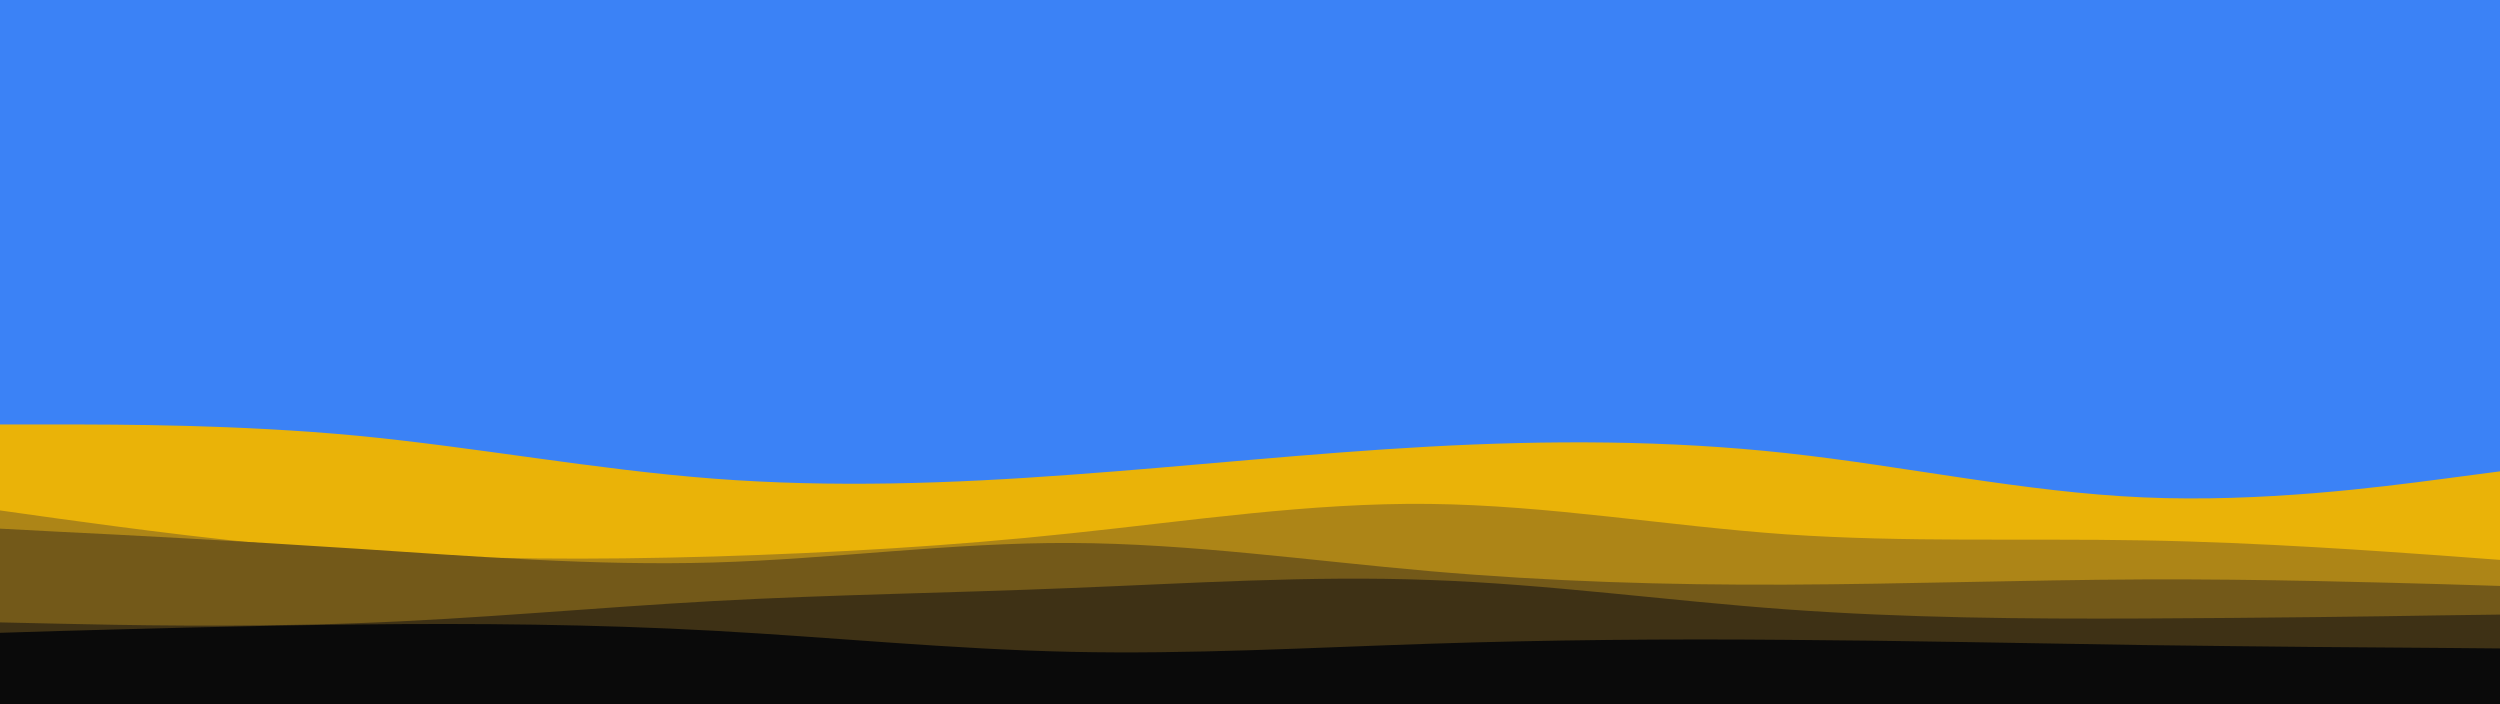
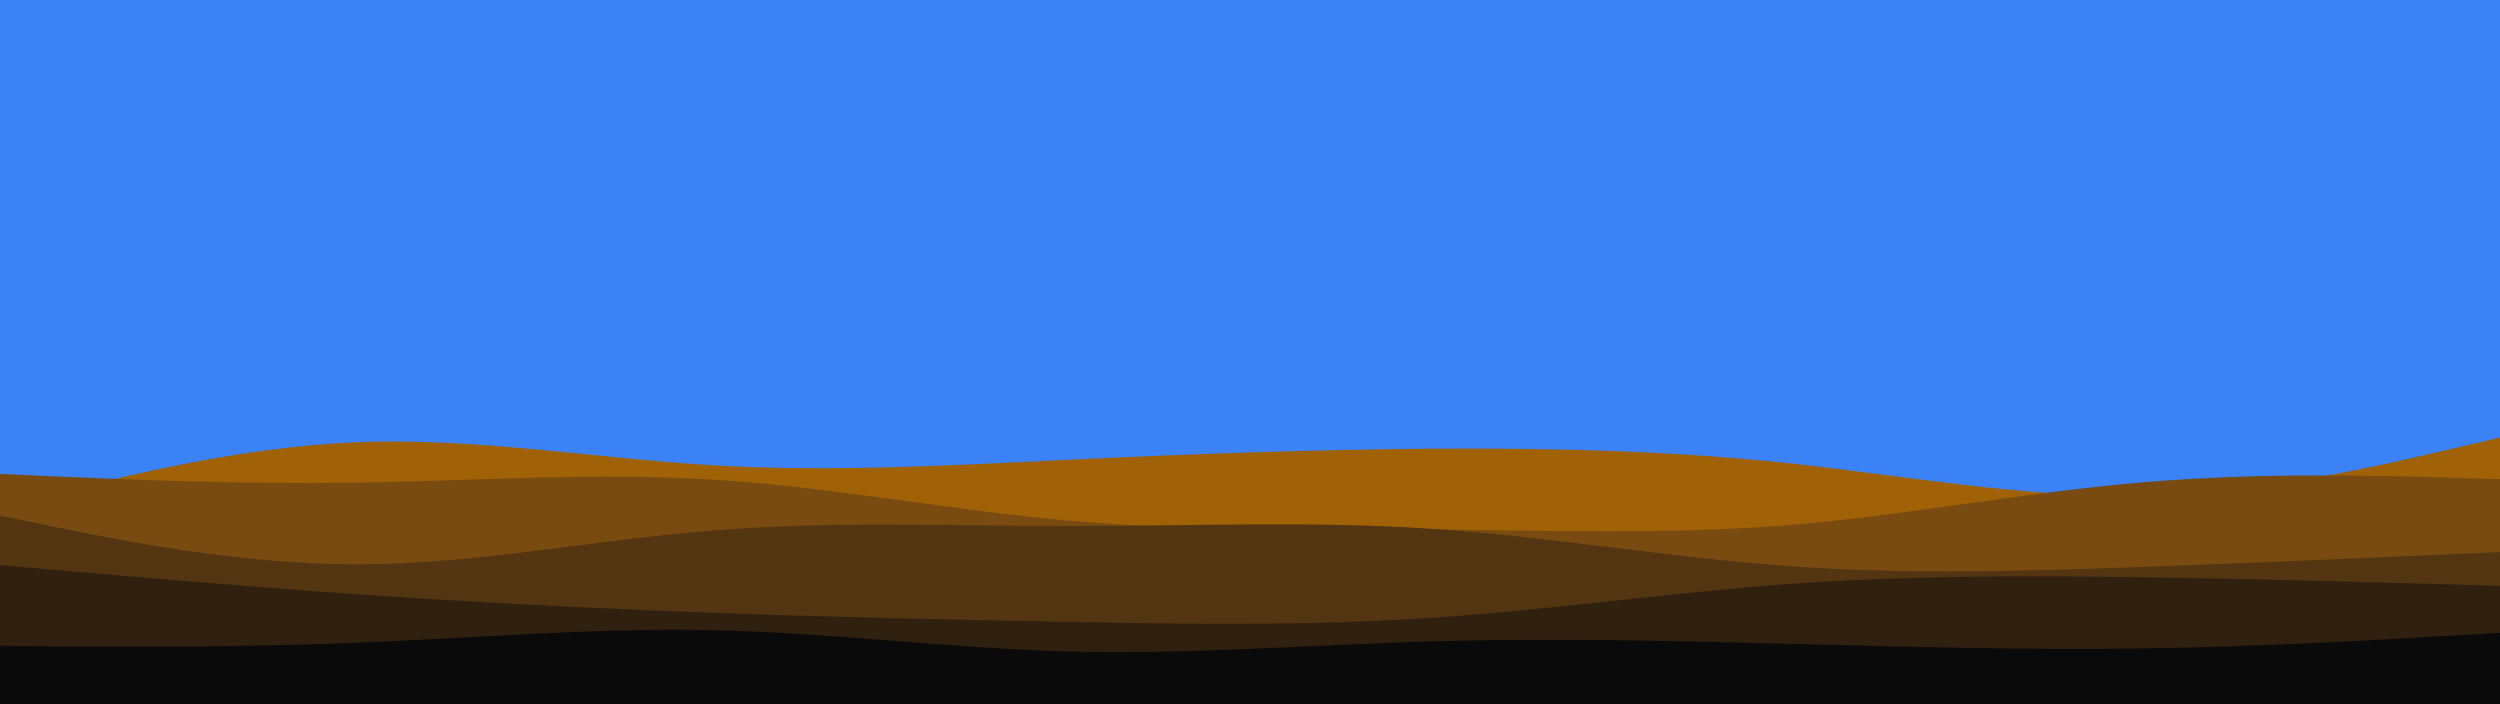
<svg xmlns="http://www.w3.org/2000/svg" id="visual" viewBox="0 0 960 270" width="960" height="270" version="1.1">
  <rect x="0" y="0" width="960" height="270" fill="#3b82f6" />
-   <path d="M0 163L22.8 163C45.7 163 91.3 163 137 167.3C182.7 171.7 228.3 180.3 274 183.8C319.7 187.3 365.3 185.7 411.2 182.3C457 179 503 174 548.8 171.5C594.7 169 640.3 169 686 174C731.7 179 777.3 189 823 191C868.7 193 914.3 187 937.2 184L960 181L960 271L937.2 271C914.3 271 868.7 271 823 271C777.3 271 731.7 271 686 271C640.3 271 594.7 271 548.8 271C503 271 457 271 411.2 271C365.3 271 319.7 271 274 271C228.3 271 182.7 271 137 271C91.3 271 45.7 271 22.8 271L0 271Z" fill="#eab308" />
-   <path d="M0 196L22.8 199.2C45.7 202.3 91.3 208.7 137 211.8C182.7 215 228.3 215 274 213.7C319.7 212.3 365.3 209.7 411.2 204.8C457 200 503 193 548.8 193.5C594.7 194 640.3 202 686 205.2C731.7 208.3 777.3 206.7 823 207.5C868.7 208.3 914.3 211.7 937.2 213.3L960 215L960 271L937.2 271C914.3 271 868.7 271 823 271C777.3 271 731.7 271 686 271C640.3 271 594.7 271 548.8 271C503 271 457 271 411.2 271C365.3 271 319.7 271 274 271C228.3 271 182.7 271 137 271C91.3 271 45.7 271 22.8 271L0 271Z" fill="#ad8517" />
-   <path d="M0 203L22.8 204.2C45.7 205.3 91.3 207.7 137 210.7C182.7 213.7 228.3 217.3 274 216C319.7 214.7 365.3 208.3 411.2 208.5C457 208.7 503 215.3 548.8 219.3C594.7 223.3 640.3 224.7 686 224.5C731.7 224.3 777.3 222.7 823 222.5C868.7 222.3 914.3 223.7 937.2 224.3L960 225L960 271L937.2 271C914.3 271 868.7 271 823 271C777.3 271 731.7 271 686 271C640.3 271 594.7 271 548.8 271C503 271 457 271 411.2 271C365.3 271 319.7 271 274 271C228.3 271 182.7 271 137 271C91.3 271 45.7 271 22.8 271L0 271Z" fill="#735919" />
-   <path d="M0 239L22.8 239.5C45.7 240 91.3 241 137 239.3C182.7 237.7 228.3 233.3 274 230.8C319.7 228.3 365.3 227.7 411.2 225.8C457 224 503 221 548.8 222.7C594.7 224.3 640.3 230.7 686 234C731.7 237.3 777.3 237.7 823 237.5C868.7 237.3 914.3 236.7 937.2 236.3L960 236L960 271L937.2 271C914.3 271 868.7 271 823 271C777.3 271 731.7 271 686 271C640.3 271 594.7 271 548.8 271C503 271 457 271 411.2 271C365.3 271 319.7 271 274 271C228.3 271 182.7 271 137 271C91.3 271 45.7 271 22.8 271L0 271Z" fill="#3e3115" />
-   <path d="M0 243L22.8 242.3C45.7 241.7 91.3 240.3 137 239.8C182.7 239.3 228.3 239.7 274 242.2C319.7 244.7 365.3 249.3 411.2 250.3C457 251.3 503 248.7 548.8 247.2C594.7 245.7 640.3 245.3 686 245.7C731.7 246 777.3 247 823 247.7C868.7 248.3 914.3 248.7 937.2 248.8L960 249L960 271L937.2 271C914.3 271 868.7 271 823 271C777.3 271 731.7 271 686 271C640.3 271 594.7 271 548.8 271C503 271 457 271 411.2 271C365.3 271 319.7 271 274 271C228.3 271 182.7 271 137 271C91.3 271 45.7 271 22.8 271L0 271Z" fill="#0a0a0a" />
+   <path d="M0 195L22.8 189.2C45.7 183.3 91.3 171.7 137 169.8C182.7 168 228.3 176 274 178.7C319.7 181.3 365.3 178.7 411.2 176.5C457 174.3 503 172.7 548.8 172.3C594.7 172 640.3 173 686 177.8C731.7 182.7 777.3 191.3 823 190.3C868.7 189.3 914.3 178.7 937.2 173.3L960 168L960 271L937.2 271C914.3 271 868.7 271 823 271C777.3 271 731.7 271 686 271C640.3 271 594.7 271 548.8 271C503 271 457 271 411.2 271C365.3 271 319.7 271 274 271C228.3 271 182.7 271 137 271C91.3 271 45.7 271 22.8 271L0 271Z" fill="#a16207" />
+   <path d="M0 182L22.8 183C45.7 184 91.3 186 137 185.3C182.7 184.7 228.3 181.3 274 184.2C319.7 187 365.3 196 411.2 200C457 204 503 203 548.8 203.3C594.7 203.7 640.3 205.3 686 201.7C731.7 198 777.3 189 823 185.2C868.7 181.3 914.3 182.7 937.2 183.3L960 184L960 271L937.2 271C914.3 271 868.7 271 823 271C777.3 271 731.7 271 686 271C640.3 271 594.7 271 548.8 271C503 271 457 271 411.2 271C365.3 271 319.7 271 274 271C228.3 271 182.7 271 137 271C91.3 271 45.7 271 22.8 271L0 271Z" fill="#794b10" />
+   <path d="M0 198L22.8 202.7C45.7 207.3 91.3 216.7 137 216.7C182.7 216.7 228.3 207.3 274 203.7C319.7 200 365.3 202 411.2 202C457 202 503 200 548.8 203C594.7 206 640.3 214 686 217.3C731.7 220.7 777.3 219.3 823 217.7C868.7 216 914.3 214 937.2 213L960 212L960 271L937.2 271C914.3 271 868.7 271 823 271C777.3 271 731.7 271 686 271C640.3 271 594.7 271 548.8 271C503 271 457 271 411.2 271C365.3 271 319.7 271 274 271C228.3 271 182.7 271 137 271C91.3 271 45.7 271 22.8 271L0 271Z" fill="#533512" />
+   <path d="M0 217L22.8 219C45.7 221 91.3 225 137 228.2C182.7 231.3 228.3 233.7 274 235.3C319.7 237 365.3 238 411.2 238.8C457 239.7 503 240.3 548.8 237.3C594.7 234.3 640.3 227.7 686 224.3C731.7 221 777.3 221 823 221.7C868.7 222.3 914.3 223.7 937.2 224.3L960 225L960 271L937.2 271C914.3 271 868.7 271 823 271C777.3 271 731.7 271 686 271C640.3 271 594.7 271 548.8 271C503 271 457 271 411.2 271C365.3 271 319.7 271 274 271C228.3 271 182.7 271 137 271C91.3 271 45.7 271 22.8 271L0 271Z" fill="#2f2010" />
+   <path d="M0 248L22.8 248.2C45.7 248.3 91.3 248.7 137 246.8C182.7 245 228.3 241 274 242C319.7 243 365.3 249 411.2 250.2C457 251.3 503 247.7 548.8 246.3C594.7 245 640.3 246 686 247.2C731.7 248.3 777.3 249.7 823 249C868.7 248.3 914.3 245.7 937.2 244.3L960 243L960 271L937.2 271C914.3 271 868.7 271 823 271C777.3 271 731.7 271 686 271C640.3 271 594.7 271 548.8 271C503 271 457 271 411.2 271C365.3 271 319.7 271 274 271C228.3 271 182.7 271 137 271C91.3 271 45.7 271 22.8 271L0 271Z" fill="#0a0a0a" />
</svg>
